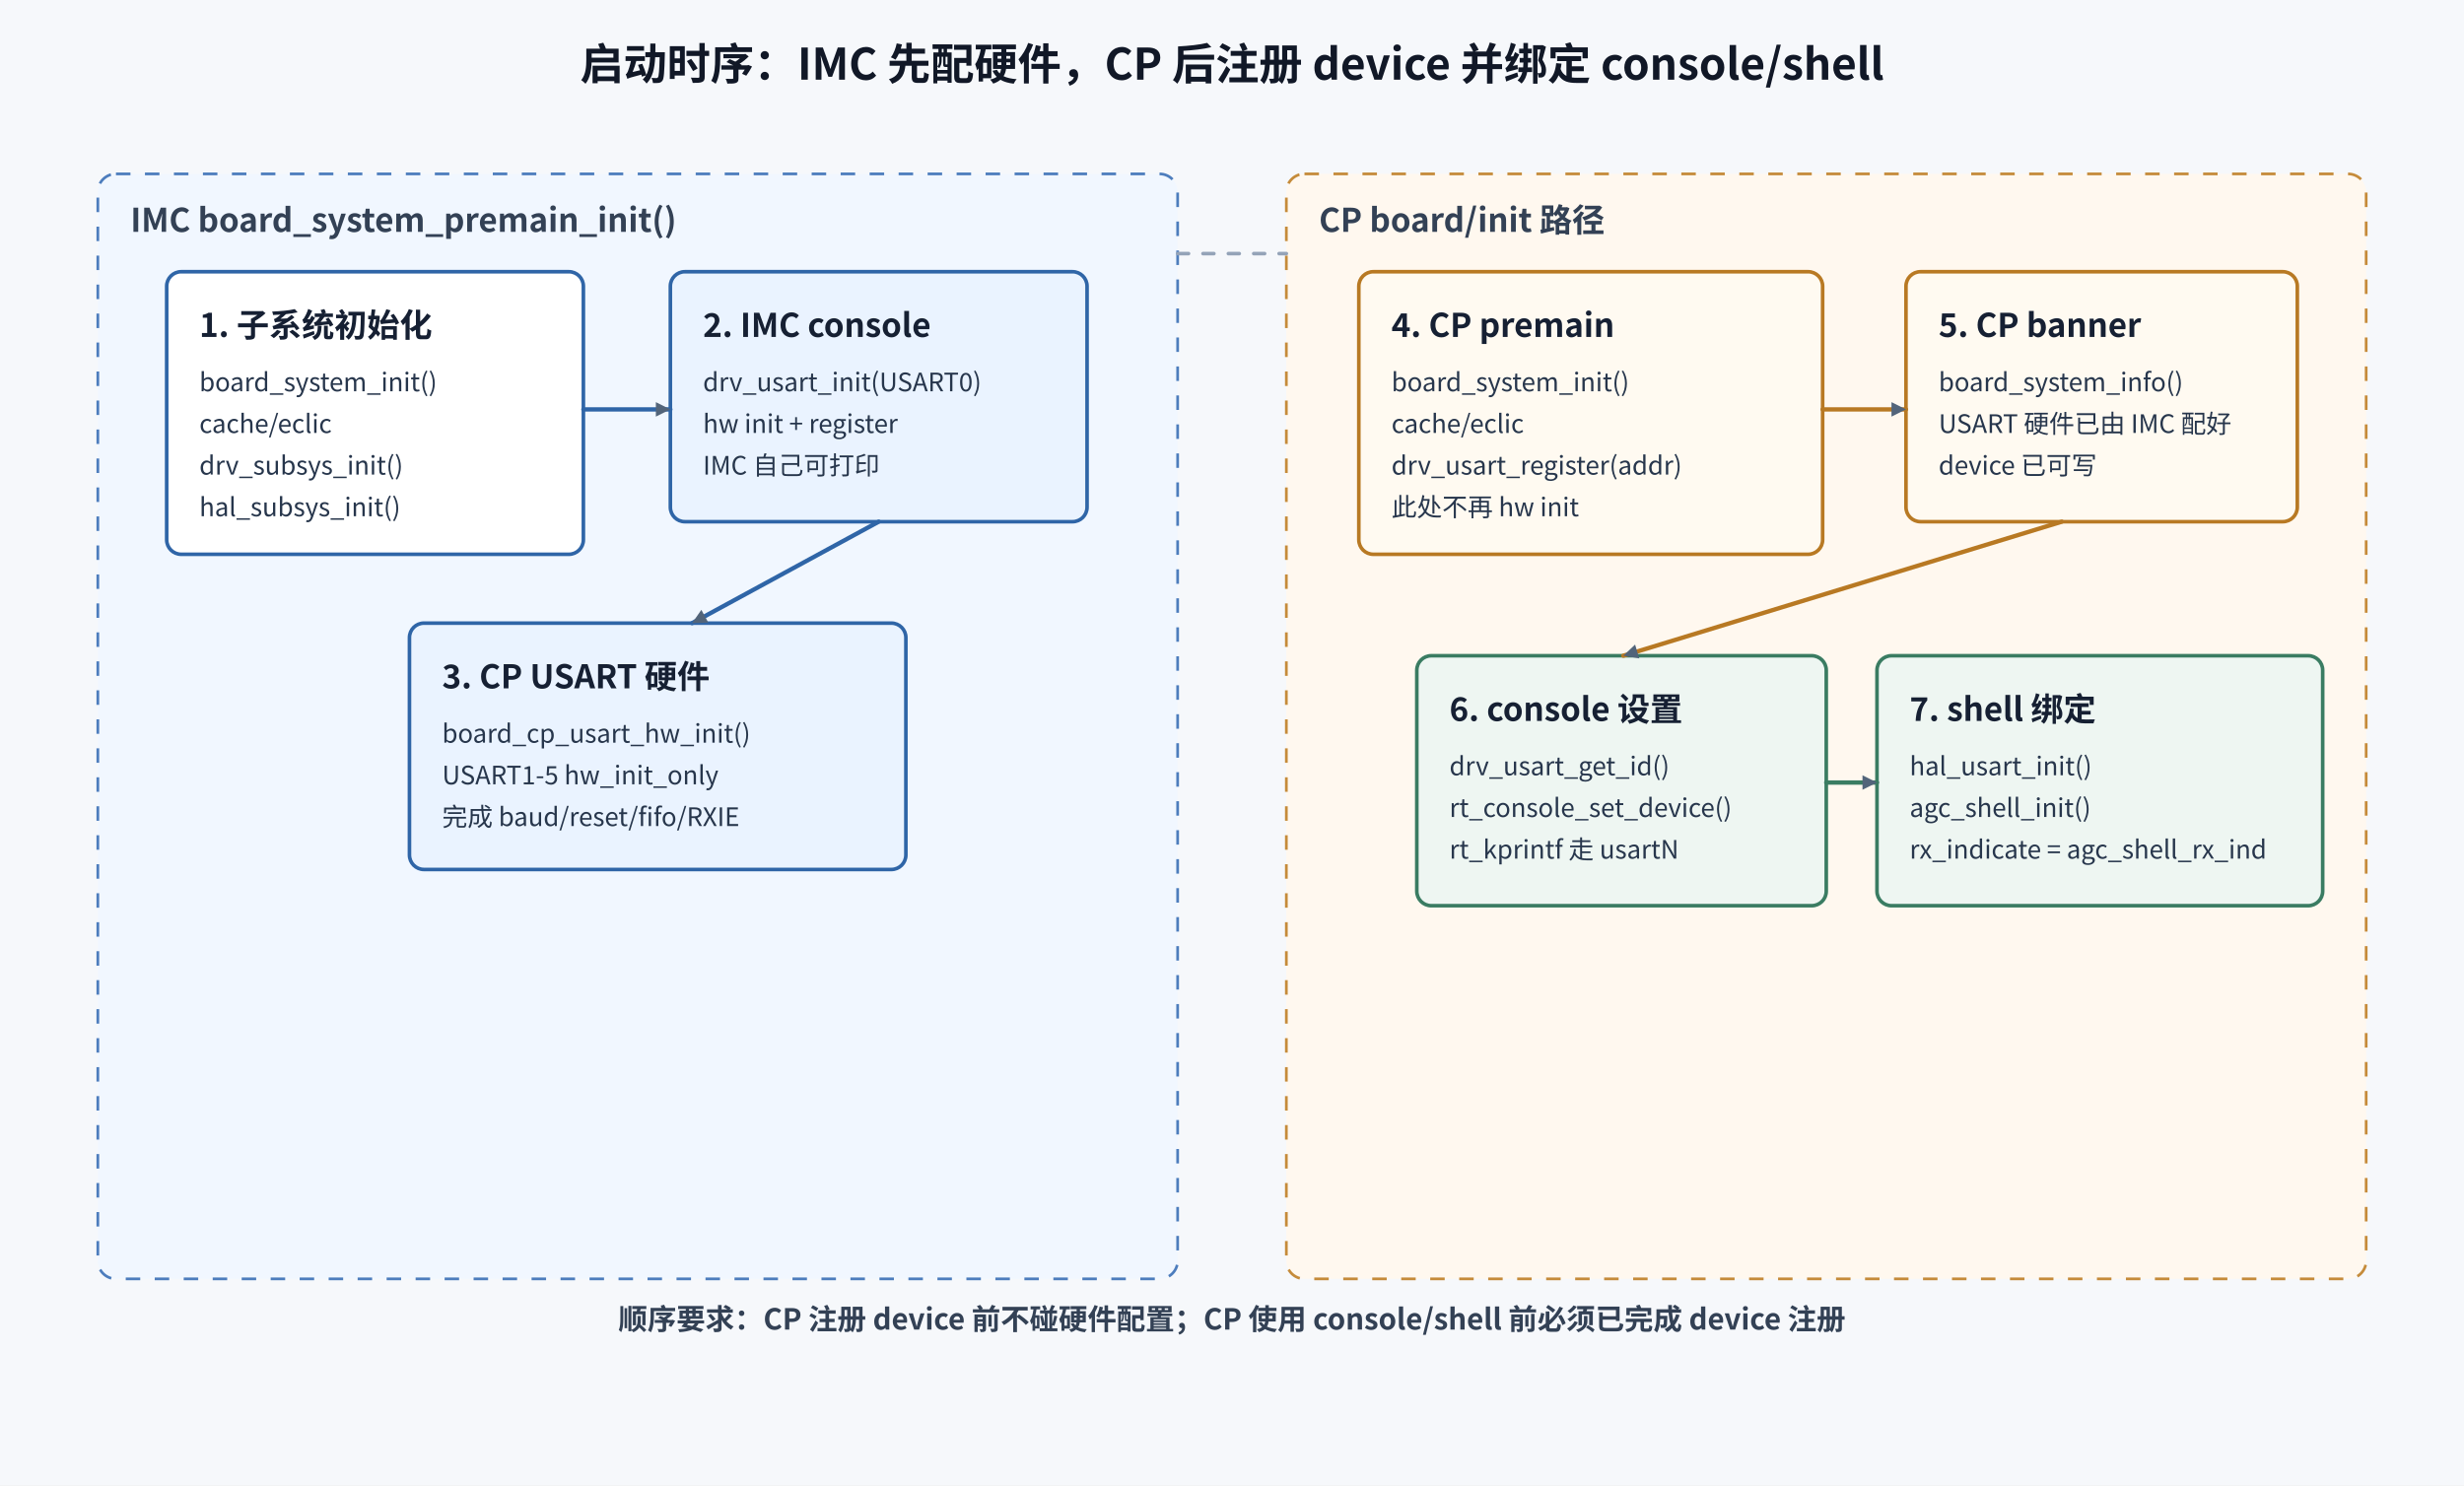
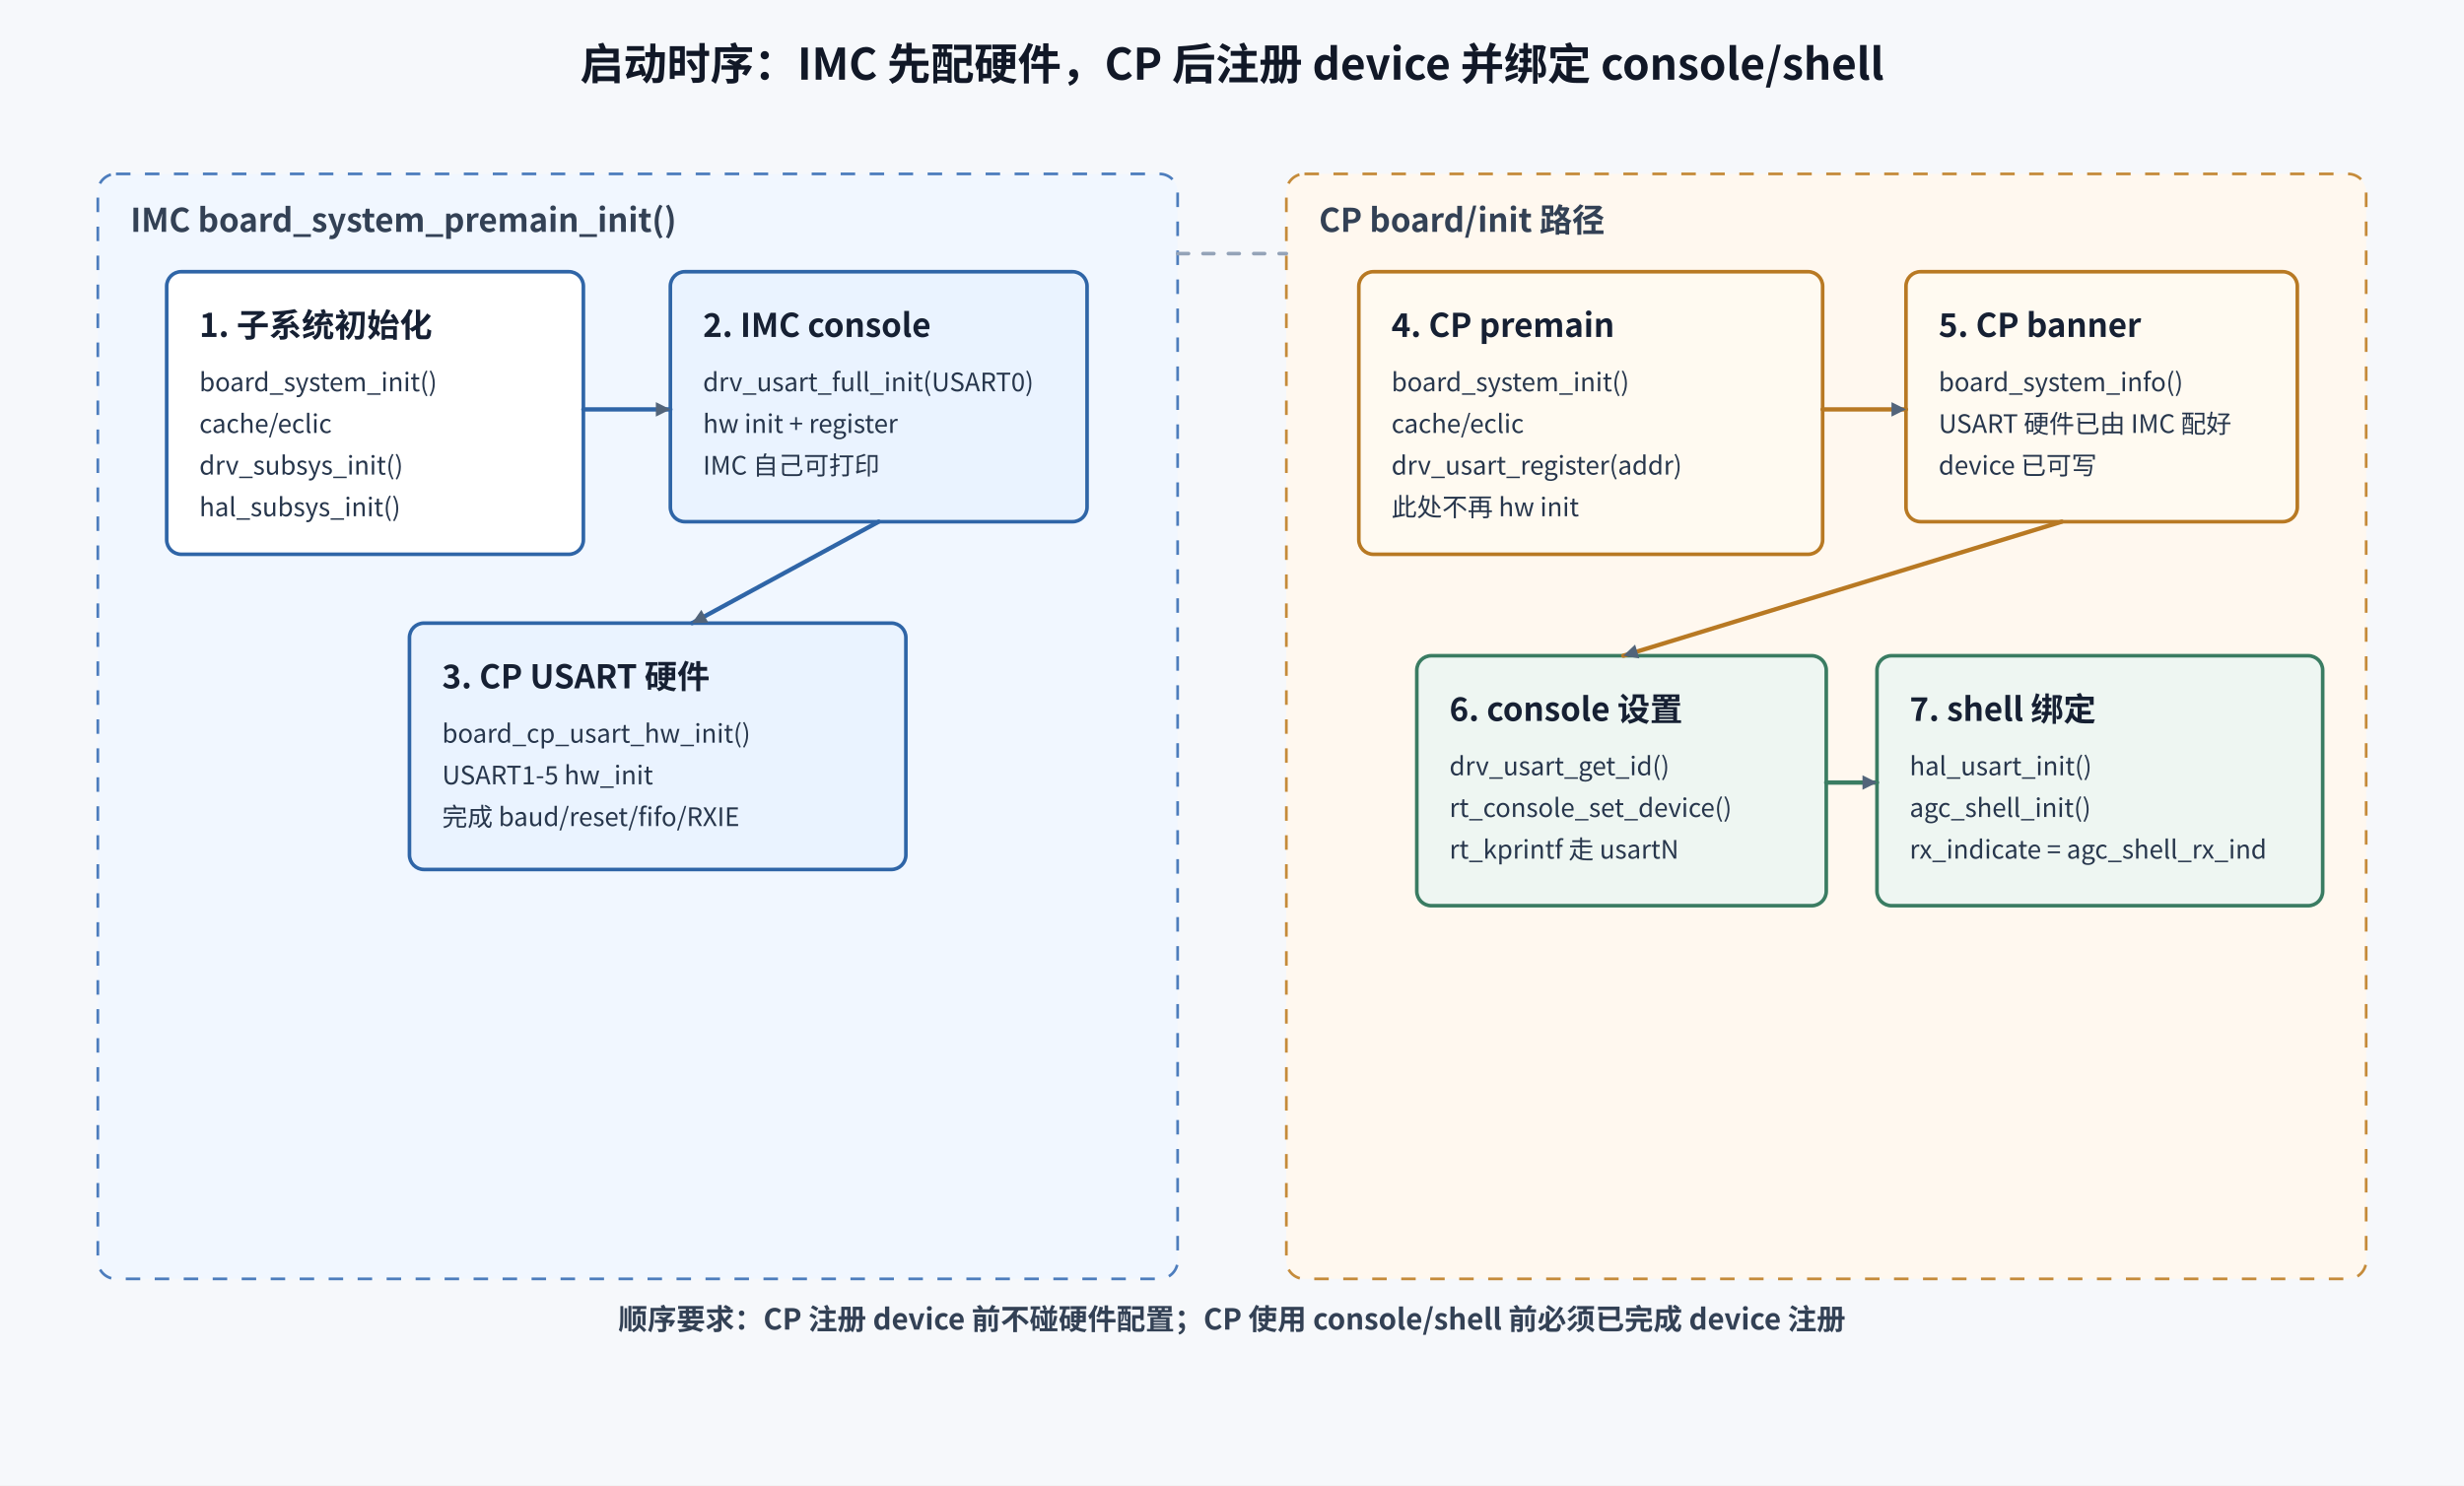
<svg xmlns="http://www.w3.org/2000/svg" width="1360" height="820" viewBox="0 0 1360 820" role="img" aria-label="启动时序：IMC 先配硬件，CP 后注册 device 并绑定 console/shell">
  <defs>
    <marker id="arrow" markerWidth="10" markerHeight="10" refX="8" refY="4" orient="auto" markerUnits="userSpaceOnUse">
      <path d="M0,0 L8,4 L0,8 Z" fill="#52647a" />
    </marker>
  </defs>
  <rect x="0" y="0" width="1360" height="820" fill="#f6f8fb" />
  <text x="680" y="44" font-family="Microsoft YaHei, Noto Sans CJK SC, Segoe UI, Arial, sans-serif" font-size="24" font-weight="700" text-anchor="middle" fill="#111827">启动时序：IMC 先配硬件，CP 后注册 device 并绑定 console/shell</text>
  <g>
    <rect x="54" y="96" width="596" height="610" rx="10" fill="#f1f7ff" stroke="#4d7dbd" stroke-width="1.5" stroke-dasharray="8 8" />
    <text x="72" y="128" font-family="Microsoft YaHei, Noto Sans CJK SC, Segoe UI, Arial, sans-serif" font-size="18" font-weight="700" fill="#334155">IMC board_system_premain_init()</text>
  </g>
  <g>
    <rect x="710" y="96" width="596" height="610" rx="10" fill="#fff8ef" stroke="#c58b3a" stroke-width="1.5" stroke-dasharray="8 8" />
    <text x="728" y="128" font-family="Microsoft YaHei, Noto Sans CJK SC, Segoe UI, Arial, sans-serif" font-size="18" font-weight="700" fill="#334155">CP board/init 路径</text>
  </g>
  <g>
    <rect x="92" y="150" width="230" height="156" rx="8" fill="#ffffff" stroke="#2f65a7" stroke-width="2" />
    <text x="110" y="186" font-family="Microsoft YaHei, Noto Sans CJK SC, Segoe UI, Arial, sans-serif" font-size="18" font-weight="700" fill="#162033">1. 子系统初始化</text>
    <text x="110" y="216" font-family="Microsoft YaHei, Noto Sans CJK SC, Segoe UI, Arial, sans-serif" font-size="14" fill="#27364c">board_system_init()</text>
    <text x="110" y="239" font-family="Microsoft YaHei, Noto Sans CJK SC, Segoe UI, Arial, sans-serif" font-size="14" fill="#27364c">cache/eclic</text>
    <text x="110" y="262" font-family="Microsoft YaHei, Noto Sans CJK SC, Segoe UI, Arial, sans-serif" font-size="14" fill="#27364c">drv_subsys_init()</text>
    <text x="110" y="285" font-family="Microsoft YaHei, Noto Sans CJK SC, Segoe UI, Arial, sans-serif" font-size="14" fill="#27364c">hal_subsys_init()</text>
  </g>
  <g>
    <rect x="370" y="150" width="230" height="138" rx="8" fill="#eaf3ff" stroke="#2f65a7" stroke-width="2" />
    <text x="388" y="186" font-family="Microsoft YaHei, Noto Sans CJK SC, Segoe UI, Arial, sans-serif" font-size="18" font-weight="700" fill="#162033">2. IMC console</text>
-     <text x="388" y="216" font-family="Microsoft YaHei, Noto Sans CJK SC, Segoe UI, Arial, sans-serif" font-size="14" fill="#27364c">drv_usart_init(USART0)</text>
+     <text x="388" y="216" font-family="Microsoft YaHei, Noto Sans CJK SC, Segoe UI, Arial, sans-serif" font-size="14" fill="#27364c">drv_usart_full_init(USART0)</text>
    <text x="388" y="239" font-family="Microsoft YaHei, Noto Sans CJK SC, Segoe UI, Arial, sans-serif" font-size="14" fill="#27364c">hw init + register</text>
    <text x="388" y="262" font-family="Microsoft YaHei, Noto Sans CJK SC, Segoe UI, Arial, sans-serif" font-size="14" fill="#27364c">IMC 自己可打印</text>
  </g>
  <g>
    <rect x="226" y="344" width="274" height="136" rx="8" fill="#eaf3ff" stroke="#2f65a7" stroke-width="2" />
    <text x="244" y="380" font-family="Microsoft YaHei, Noto Sans CJK SC, Segoe UI, Arial, sans-serif" font-size="18" font-weight="700" fill="#162033">3. CP USART 硬件</text>
    <text x="244" y="410" font-family="Microsoft YaHei, Noto Sans CJK SC, Segoe UI, Arial, sans-serif" font-size="14" fill="#27364c">board_cp_usart_hw_init()</text>
-     <text x="244" y="433" font-family="Microsoft YaHei, Noto Sans CJK SC, Segoe UI, Arial, sans-serif" font-size="14" fill="#27364c">USART1-5 hw_init_only</text>
+     <text x="244" y="433" font-family="Microsoft YaHei, Noto Sans CJK SC, Segoe UI, Arial, sans-serif" font-size="14" fill="#27364c">USART1-5 hw_init</text>
    <text x="244" y="456" font-family="Microsoft YaHei, Noto Sans CJK SC, Segoe UI, Arial, sans-serif" font-size="14" fill="#27364c">完成 baud/reset/fifo/RXIE</text>
  </g>
  <polyline points="322,226 370,226" fill="none" stroke="#2f65a7" stroke-width="2.4" stroke-linecap="round" stroke-linejoin="round" marker-end="url(#arrow)" />
  <polyline points="485,288 382,344" fill="none" stroke="#2f65a7" stroke-width="2.4" stroke-linecap="round" stroke-linejoin="round" marker-end="url(#arrow)" />
  <g>
    <rect x="750" y="150" width="256" height="156" rx="8" fill="#fffaf1" stroke="#b87923" stroke-width="2" />
    <text x="768" y="186" font-family="Microsoft YaHei, Noto Sans CJK SC, Segoe UI, Arial, sans-serif" font-size="18" font-weight="700" fill="#162033">4. CP premain</text>
    <text x="768" y="216" font-family="Microsoft YaHei, Noto Sans CJK SC, Segoe UI, Arial, sans-serif" font-size="14" fill="#27364c">board_system_init()</text>
    <text x="768" y="239" font-family="Microsoft YaHei, Noto Sans CJK SC, Segoe UI, Arial, sans-serif" font-size="14" fill="#27364c">cache/eclic</text>
    <text x="768" y="262" font-family="Microsoft YaHei, Noto Sans CJK SC, Segoe UI, Arial, sans-serif" font-size="14" fill="#27364c">drv_usart_register(addr)</text>
    <text x="768" y="285" font-family="Microsoft YaHei, Noto Sans CJK SC, Segoe UI, Arial, sans-serif" font-size="14" fill="#27364c">此处不再 hw init</text>
  </g>
  <g>
    <rect x="1052" y="150" width="216" height="138" rx="8" fill="#fffaf1" stroke="#b87923" stroke-width="2" />
    <text x="1070" y="186" font-family="Microsoft YaHei, Noto Sans CJK SC, Segoe UI, Arial, sans-serif" font-size="18" font-weight="700" fill="#162033">5. CP banner</text>
    <text x="1070" y="216" font-family="Microsoft YaHei, Noto Sans CJK SC, Segoe UI, Arial, sans-serif" font-size="14" fill="#27364c">board_system_info()</text>
    <text x="1070" y="239" font-family="Microsoft YaHei, Noto Sans CJK SC, Segoe UI, Arial, sans-serif" font-size="14" fill="#27364c">USART 硬件已由 IMC 配好</text>
    <text x="1070" y="262" font-family="Microsoft YaHei, Noto Sans CJK SC, Segoe UI, Arial, sans-serif" font-size="14" fill="#27364c">device 已可写</text>
  </g>
  <polyline points="1006,226 1052,226" fill="none" stroke="#b87923" stroke-width="2.4" stroke-linecap="round" stroke-linejoin="round" marker-end="url(#arrow)" />
  <g>
    <rect x="782" y="362" width="226" height="138" rx="8" fill="#eef6f2" stroke="#3a7c62" stroke-width="2" />
    <text x="800" y="398" font-family="Microsoft YaHei, Noto Sans CJK SC, Segoe UI, Arial, sans-serif" font-size="18" font-weight="700" fill="#162033">6. console 设置</text>
    <text x="800" y="428" font-family="Microsoft YaHei, Noto Sans CJK SC, Segoe UI, Arial, sans-serif" font-size="14" fill="#27364c">drv_usart_get_id()</text>
    <text x="800" y="451" font-family="Microsoft YaHei, Noto Sans CJK SC, Segoe UI, Arial, sans-serif" font-size="14" fill="#27364c">rt_console_set_device()</text>
    <text x="800" y="474" font-family="Microsoft YaHei, Noto Sans CJK SC, Segoe UI, Arial, sans-serif" font-size="14" fill="#27364c">rt_kprintf 走 usartN</text>
  </g>
  <g>
    <rect x="1036" y="362" width="246" height="138" rx="8" fill="#eef6f2" stroke="#3a7c62" stroke-width="2" />
    <text x="1054" y="398" font-family="Microsoft YaHei, Noto Sans CJK SC, Segoe UI, Arial, sans-serif" font-size="18" font-weight="700" fill="#162033">7. shell 绑定</text>
    <text x="1054" y="428" font-family="Microsoft YaHei, Noto Sans CJK SC, Segoe UI, Arial, sans-serif" font-size="14" fill="#27364c">hal_usart_init()</text>
    <text x="1054" y="451" font-family="Microsoft YaHei, Noto Sans CJK SC, Segoe UI, Arial, sans-serif" font-size="14" fill="#27364c">agc_shell_init()</text>
    <text x="1054" y="474" font-family="Microsoft YaHei, Noto Sans CJK SC, Segoe UI, Arial, sans-serif" font-size="14" fill="#27364c">rx_indicate = agc_shell_rx_ind</text>
  </g>
  <polyline points="1138,288 896,362" fill="none" stroke="#b87923" stroke-width="2.4" stroke-linecap="round" stroke-linejoin="round" marker-end="url(#arrow)" />
  <polyline points="1008,432 1036,432" fill="none" stroke="#3a7c62" stroke-width="2.4" stroke-linecap="round" stroke-linejoin="round" marker-end="url(#arrow)" />
  <polyline points="650,140 710,140" fill="none" stroke="#94a3b8" stroke-width="2" stroke-dasharray="6 8" stroke-linecap="round" stroke-linejoin="round" />
  <text x="680" y="734" font-family="Microsoft YaHei, Noto Sans CJK SC, Segoe UI, Arial, sans-serif" font-size="16" font-weight="700" text-anchor="middle" fill="#334155">顺序要求：CP 注册 device 前不碰硬件配置；CP 使用 console/shell 前必须已完成 device 注册</text>
</svg>
